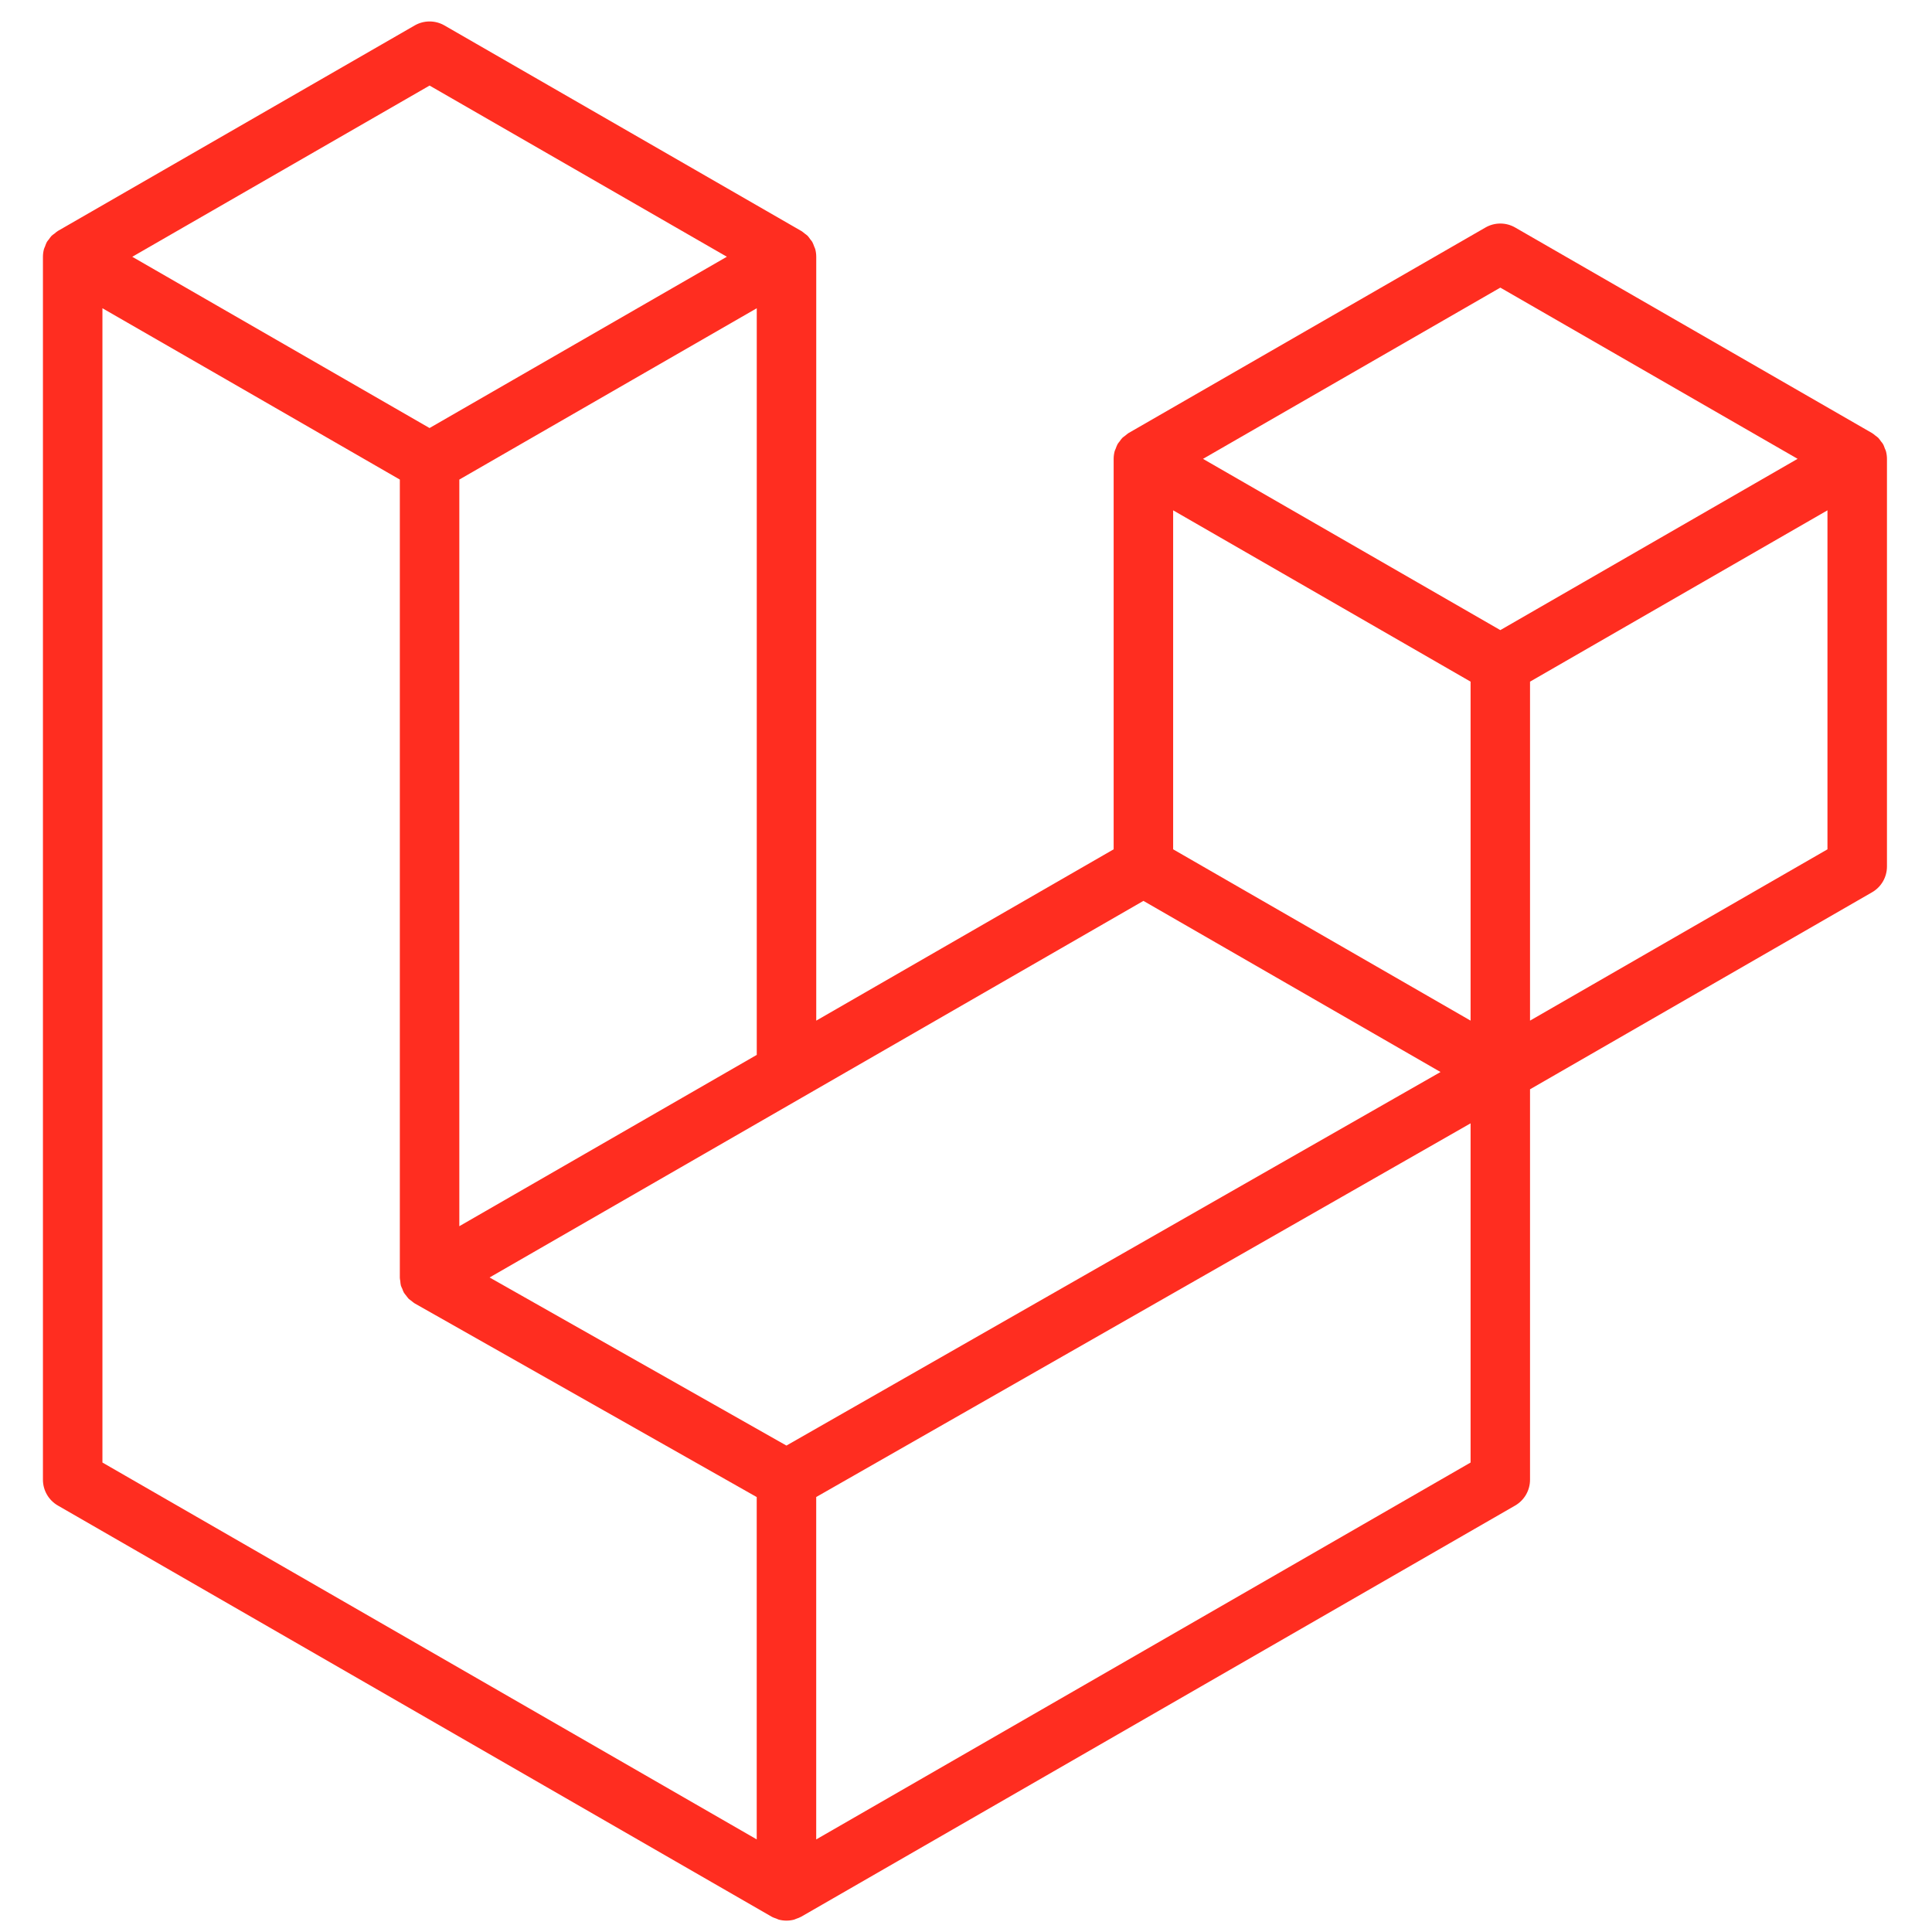
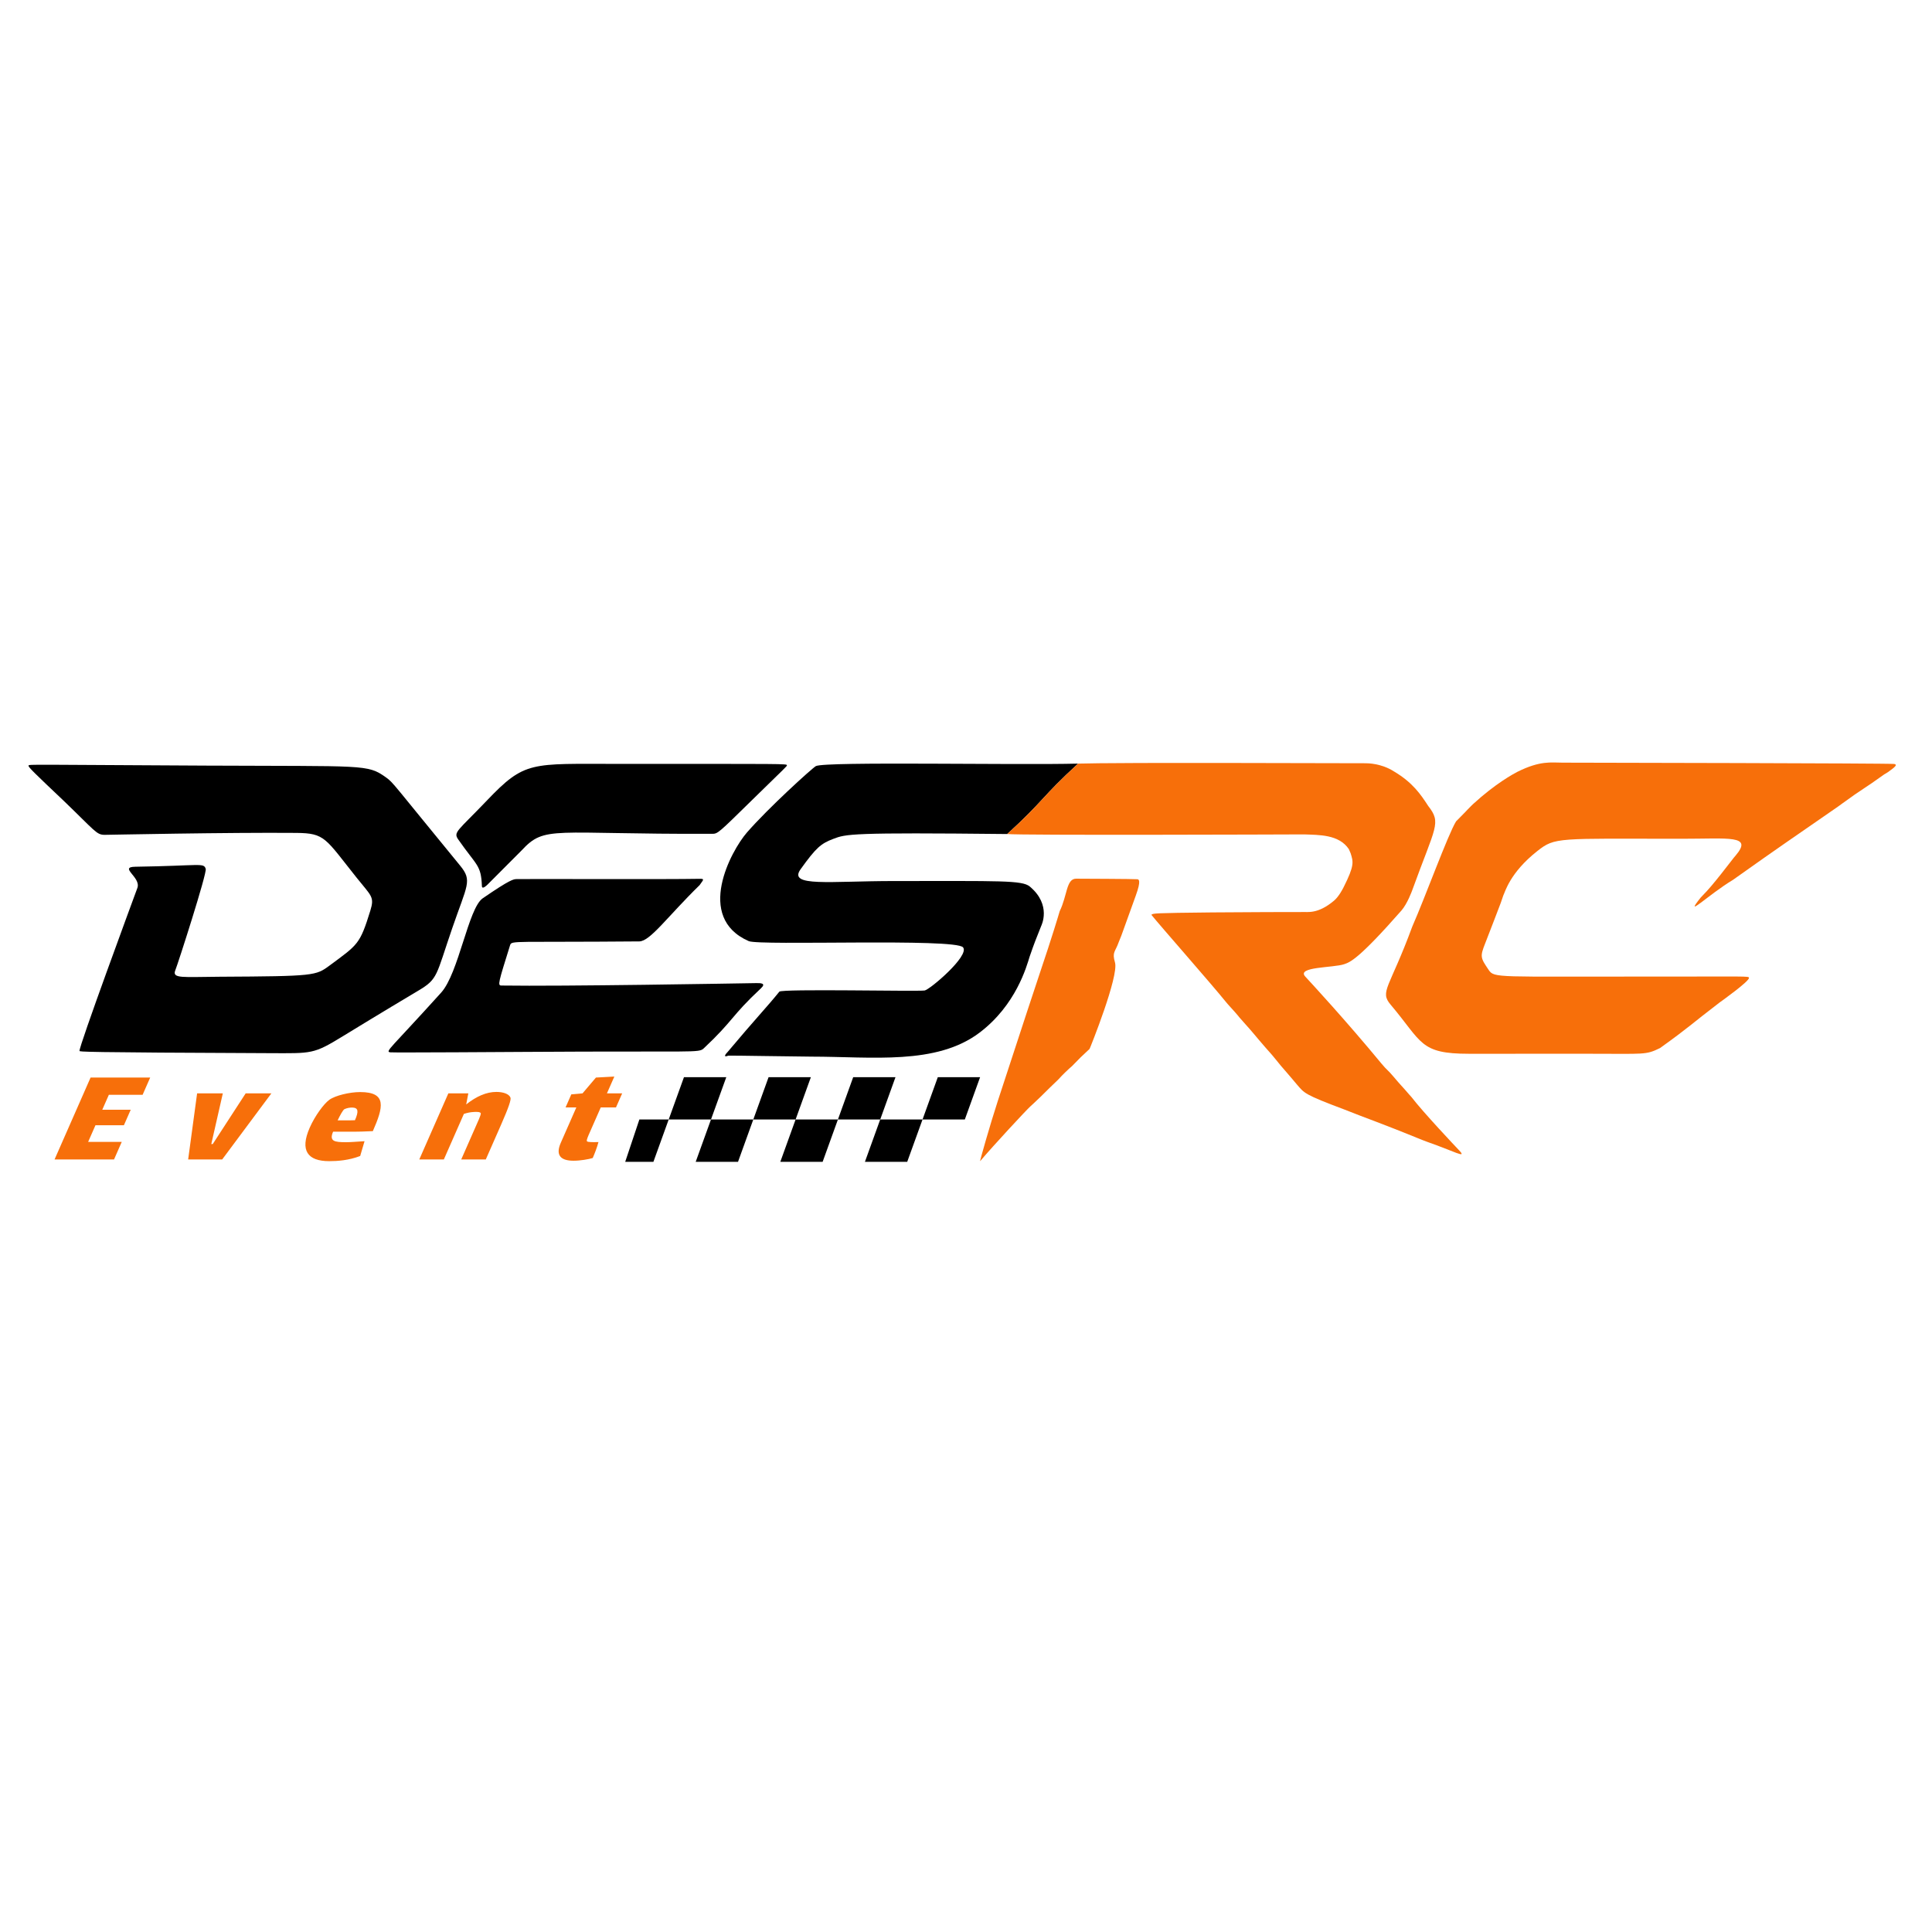
- <svg xmlns="http://www.w3.org/2000/svg" width="166" height="166" viewBox="0 0 166 166" fill="none">
-   <path fill-rule="evenodd" clip-rule="evenodd" d="M162.041 38.759C162.099 38.977 162.129 39.201 162.13 39.426V74.452C162.13 74.902 162.011 75.344 161.786 75.733C161.561 76.122 161.237 76.444 160.847 76.668L131.462 93.594V127.141C131.462 128.054 130.977 128.897 130.186 129.357L68.847 164.683C68.707 164.763 68.554 164.814 68.401 164.868C68.343 164.887 68.289 164.922 68.228 164.938C67.8 165.051 67.349 165.051 66.92 164.938C66.85 164.919 66.786 164.881 66.719 164.855C66.579 164.804 66.432 164.76 66.298 164.683L4.972 129.357C4.583 129.133 4.259 128.81 4.034 128.421C3.808 128.032 3.69 127.591 3.689 127.141L3.689 22.063C3.689 21.834 3.721 21.61 3.779 21.393C3.798 21.32 3.843 21.253 3.868 21.179C3.916 21.045 3.961 20.908 4.031 20.783C4.079 20.7 4.149 20.633 4.206 20.557C4.28 20.454 4.347 20.349 4.433 20.26C4.506 20.186 4.602 20.132 4.685 20.068C4.778 19.992 4.861 19.909 4.966 19.848L35.633 2.185C36.022 1.961 36.462 1.844 36.91 1.844C37.358 1.844 37.798 1.961 38.186 2.185L68.851 19.848H68.857C68.959 19.912 69.045 19.992 69.138 20.065C69.221 20.129 69.313 20.186 69.387 20.257C69.476 20.349 69.54 20.454 69.616 20.557C69.671 20.633 69.744 20.7 69.789 20.783C69.862 20.911 69.904 21.045 69.955 21.179C69.98 21.253 70.025 21.32 70.044 21.396C70.103 21.614 70.133 21.838 70.133 22.063V87.694L95.686 72.974V39.423C95.686 39.2 95.718 38.973 95.775 38.759C95.798 38.683 95.839 38.615 95.865 38.542C95.916 38.408 95.96 38.271 96.031 38.146C96.079 38.063 96.149 37.996 96.203 37.92C96.279 37.818 96.343 37.712 96.433 37.623C96.506 37.549 96.599 37.495 96.681 37.431C96.777 37.355 96.86 37.272 96.962 37.211L127.633 19.548C128.021 19.324 128.461 19.206 128.91 19.206C129.358 19.206 129.798 19.324 130.186 19.548L160.85 37.211C160.959 37.275 161.042 37.355 161.137 37.428C161.217 37.492 161.31 37.549 161.383 37.62C161.473 37.712 161.536 37.818 161.613 37.92C161.67 37.996 161.741 38.063 161.785 38.146C161.859 38.271 161.9 38.408 161.951 38.542C161.98 38.615 162.021 38.683 162.041 38.759ZM157.018 72.974V43.848L146.287 50.028L131.462 58.568V87.694L157.021 72.974H157.018ZM126.354 125.663V96.518L111.771 104.85L70.13 128.626V158.046L126.354 125.663ZM8.801 26.485V125.663L65.018 158.043V128.629L35.649 112L35.64 111.994L35.627 111.988C35.528 111.93 35.445 111.847 35.353 111.777C35.273 111.713 35.18 111.662 35.11 111.592L35.104 111.582C35.021 111.502 34.963 111.403 34.893 111.314C34.829 111.228 34.753 111.154 34.702 111.065L34.699 111.055C34.641 110.96 34.606 110.845 34.565 110.736C34.523 110.64 34.469 110.551 34.443 110.449C34.411 110.328 34.405 110.197 34.392 110.072C34.379 109.976 34.354 109.881 34.354 109.785V109.778V41.205L19.532 32.662L8.801 26.485ZM36.913 7.35L11.364 22.063L36.907 36.777L62.453 22.06L36.907 7.35H36.913ZM50.2 99.174L65.022 90.637V26.485L54.291 32.665L39.466 41.205V105.357L50.2 99.174ZM128.91 24.713L103.363 39.426L128.91 54.14L154.453 39.423L128.91 24.713ZM126.354 58.568L111.529 50.028L100.798 43.848V72.974L115.619 81.511L126.354 87.694V58.568ZM67.571 124.205L105.042 102.803L123.772 92.109L98.245 77.405L68.854 94.334L42.066 109.762L67.571 124.205Z" fill="#FF2D20" />
+ <svg xmlns="http://www.w3.org/2000/svg" width="100%" height="100%" viewBox="0 0 125 125" version="1.1" xml:space="preserve" style="fill-rule:evenodd;clip-rule:evenodd;stroke-linejoin:round;stroke-miterlimit:2;">
+   <g transform="matrix(0.75,0,0,0.75,-871.1979,0)">
+     <g id="Artboard4" transform="matrix(0.166,0,0,0.415,987.2971,0)">
+       <rect x="1050" y="0" width="1000" height="400" style="fill:none;" />
+       <g transform="matrix(1,0,0,1,14.80196,9.605581)">
+         <g transform="matrix(0.995707,0,0,0.398283,1046.312,147.6854)">
+           <path d="M22.029,22.974C7.218,8.932 3.328,5.256 3.732,4.631C4.183,3.931 4.423,4.204 96.499,4.663C179.569,5.078 180.503,3.849 190.276,10.805C194.2,13.597 193.831,14.016 229.014,56.895C235.472,64.766 232.666,66.825 224.84,89.609C216.339,114.36 217.509,115.958 207.245,122.063C188.285,133.341 170.898,143.991 167.751,145.919C152.411,155.315 151.803,154.828 129.499,154.741C30.602,154.355 30.457,153.983 30.343,153.577C29.833,151.757 58.04,75.287 60.539,68.512C62.608,62.902 50.561,57.574 59.498,57.443C93.622,56.943 95.144,55.204 96.209,58.564C96.923,60.817 81.643,108.311 80.35,111.435C78.472,115.972 84.244,114.957 103.502,114.854C153.046,114.589 153.646,114.328 160.875,108.982C175.73,97.998 176.657,97.967 182.112,80.385C184.384,73.058 182.669,72.809 174.957,63.14C158.503,42.511 158.554,39.916 143.5,39.788C107.538,39.481 45.553,40.786 43.503,40.792C39.155,40.806 38.602,38.894 22.029,22.974Z" style="fill-opacity:1;" />
+         </g>
+         <g transform="matrix(0.995707,0,0,0.398283,1046.312,147.6854)">
+           <path d="M780.701,7.949C792.743,1.936 798.309,3.11 804.5,3.121C818.332,3.146 974.663,3.421 977.398,3.804C980.201,4.195 975.573,6.904 974.272,8.015C973.602,8.421 972.932,8.827 972.263,9.232C961.464,17.025 961.184,16.508 950.424,24.383C949.672,24.93 948.921,25.477 948.169,26.024C920.66,45.109 920.628,44.909 893.35,64.264C880.454,72.01 867.072,85.284 876.493,73.494L877.459,72.475C882.823,67.186 891.94,54.941 893.752,52.713C894.664,51.637 894.591,51.723 894.664,51.637C903.941,40.737 891.244,42.864 866.5,42.843C801.514,42.788 800.476,41.96 791.271,49.198C776.797,60.579 774.344,70.74 773.427,72.466L772.09,76.362C771.45,78.043 766.129,92.02 764.018,97.339C761.189,104.465 761.541,104.945 765.794,111.287C768.722,115.652 770.058,114.684 849.499,114.766C900.879,114.819 901.688,114.397 901.665,115.479C901.627,117.368 887.631,127.361 886.33,128.29C870.752,140.199 871.174,140.633 855.257,152.068C847.697,155.775 847.437,155.035 818.5,155.05C797.5,155.053 776.5,155.056 755.499,155.059C729.685,155.069 731.243,149.066 714.614,129.407C708.752,122.478 714.071,120.92 725.931,88.665C732.799,73.082 744.37,41.08 748.766,33.784C754.323,28.249 754.211,28.178 754.696,27.703C755.733,26.687 755.67,26.719 756.671,25.706L757.715,24.689C769.394,13.979 778.693,9.019 780.701,7.949Z" style="fill:rgb(247,111,10);fill-opacity:1;" />
+         </g>
+         <g transform="matrix(0.995707,0,0,0.398283,1046.312,147.6854)">
+           <path d="M551.52,3.617C532.232,21.259 533.832,22.78 514.516,40.372C432.607,39.51 430.448,40.336 423.656,42.936C417.289,45.373 414.807,47.425 406.694,58.731C399.924,68.166 421.833,64.905 455.5,64.905C510.596,64.905 522.327,64.436 526.297,67.764C537.851,77.449 532.312,88.168 532.234,88.413C529.115,96.353 529.036,96.224 526.216,104.37C524.636,109.516 519.112,129.609 500.122,144C477.547,161.109 444.035,156.57 412.365,156.552C406.191,156.549 369.377,155.911 369.046,156.031C365.394,157.353 368.404,154.356 368.5,154.241C383.128,136.804 389.232,130.545 395.587,122.649C396.869,121.056 466.924,122.612 471.403,122.034C474.032,121.695 495.029,103.87 491.477,99.518C487.495,94.637 385.334,98.768 379.602,96.257C351.42,83.908 370.46,49.041 378.629,39.63C389.829,26.73 412.973,5.747 414.685,4.908C419.789,2.404 519.81,4.484 551.52,3.617Z" style="fill-opacity:1;" />
+         </g>
+         <g transform="matrix(0.995707,0,0,0.398283,1046.312,147.6854)">
+           <path d="M551.52,3.617C563.516,3.361 576.692,3.08 701.5,3.429C702.739,3.433 709.727,3.452 716.385,7.702C726.174,13.519 730.32,19.676 734.233,25.699C741.254,34.685 738.073,36.153 726.035,69.369C725.698,70.299 723.377,76.706 720.27,80.302C697.977,105.683 693.537,107.222 690.445,108.293C684.738,110.27 665.245,109.547 670.107,114.8C673.386,118.343 691.236,137.631 709.866,160.197C712.775,163.72 713.085,163.35 716.04,166.89C720.186,171.819 720.274,171.602 724.481,176.515L725.438,177.566C731.753,185.779 748.383,203.352 750.446,205.532C754.708,210.035 747.788,205.938 733.771,201.047L731.578,200.216C708.722,190.895 701.501,188.581 690.614,184.202C669.445,176.258 669.659,175.635 665.819,171.218C663.223,168.232 663.378,168.212 660.769,165.27C654.825,158.567 655.246,158.331 649.244,151.724C643.38,144.991 643.631,144.912 637.686,138.335L635.815,136.213C635.312,135.676 635.501,135.569 629.758,129.301L628.809,128.183C620.771,118.228 594.144,88.014 589.779,82.551C590.527,81.743 590.671,81.605 621.497,81.283C638.346,81.107 664.73,81.085 668.49,81.082C671.217,80.898 676.523,82.369 685.125,75.12C687.625,73.013 689.722,68.869 690.026,68.268C695.922,56.616 695.113,54.853 693.765,50.435L692.817,48.244C687.591,40.493 677.144,40.888 669.497,40.563C657.098,40.609 521.776,41.113 514.516,40.372C533.832,22.78 532.232,21.259 551.52,3.617ZM581.611,72.541C580.999,74.203 581.044,74.186 574.099,93.369C574.003,93.634 574.002,93.611 572.785,96.627C570.899,102.038 569.145,101.874 570.771,107.406C572.869,114.543 557.857,151.861 557.513,152.514L556.486,153.488C552.774,156.885 552.926,156.851 549.419,160.403L548.42,161.432C546.666,162.899 543.251,166.151 541.347,168.319L540.313,169.332C536.757,172.761 536.79,172.695 533.261,176.205L532.208,177.252C528.958,180.407 527.021,182.148 526.559,182.563C524.584,184.338 507.603,202.576 500.383,211.109C500.066,211.484 505.428,192.505 509.651,179.552C521.356,143.652 531.32,113.554 531.679,112.556C538.067,93.645 541.162,83.186 541.923,80.613C545.91,72.483 545.295,63.657 550.501,63.677C553.057,63.687 580.682,63.794 582.451,63.966C583.137,64.032 584.574,64.39 581.611,72.541Z" style="fill:rgb(247,111,10);fill-opacity:1;" />
+         </g>
+         <g transform="matrix(0.995707,0,0,0.398283,1046.312,147.6854)">
+           <path d="M354.005,67.014C337.218,83.418 328.203,96.361 322.5,96.411C257.102,96.977 255.864,95.828 255.077,98.349C248.942,117.988 248.478,119.414 250.507,119.445C282.574,119.932 372.859,118.363 383.497,118.178C385.888,118.136 388.86,118.211 385.993,120.891C370.197,135.655 371.996,137.308 356.195,152.182C353.412,154.801 352.72,153.495 263.498,154.076C257.824,154.113 194.451,154.525 192.574,154.305C189.57,153.951 192.731,152.354 219.091,123.133C228.272,112.956 233.249,79.091 240.773,73.919C255.26,63.962 256.887,63.927 258.517,63.891C265.334,63.743 335.041,64.099 354.469,63.737C356.955,63.691 355.333,64.941 354.005,67.014ZM261,49.001C244.597,65.423 244.604,65.398 244.029,66.02C243.813,66.254 240.437,69.906 240.351,67.54C239.945,56.357 237.604,57.02 227.97,43.155C225.322,39.345 227.686,38.863 242.93,22.911C262.861,2.054 265.585,3.764 311.5,3.764C398.971,3.764 399.519,3.659 399.539,4.496C399.552,5.071 399.344,4.998 381.499,22.499C363.67,39.982 363.476,40.251 360.501,40.262C276.402,40.573 273.441,35.61 261,49.001Z" style="fill-opacity:1;" />
+         </g>
+         <g transform="matrix(4.665728,0,-2.052139,1.866291,519.7984,-200.7546)">
+           <path d="M218.391,231.562L225.015,231.562L225.015,229.61L221.271,229.61L221.271,227.754L224.439,227.754L224.439,226.026L221.271,226.026L221.271,224.362L225.031,224.362L225.031,222.442L218.391,222.442L218.391,231.562Z" style="fill:rgb(247,111,10);fill-rule:nonzero;" />
+           <path d="M235.255,229.85L235.095,229.85L233.895,224.202L231.031,224.202L233.271,231.562L237.063,231.562L239.303,224.202L236.439,224.202L235.255,229.85Z" style="fill:rgb(247,111,10);fill-rule:nonzero;" />
+           <path d="M250.007,229.642C248.727,229.642 248.071,229.546 248.055,228.474L250.327,228.474C250.631,228.474 251.639,228.458 252.455,228.41C252.455,225.738 252.135,224.058 249.127,224.058C247.959,224.058 246.519,224.442 246.071,224.922C245.655,225.37 245.255,226.714 245.255,228.026C245.255,230.57 246.663,231.754 249.063,231.754C249.943,231.754 251.207,231.674 252.263,231.178L252.023,229.53C251.063,229.594 250.487,229.642 250.007,229.642ZM248.215,225.962C248.439,225.834 248.743,225.77 249.063,225.786C249.703,225.818 249.927,226.234 249.927,227.194C249.591,227.21 249.191,227.21 248.839,227.21L248.007,227.21C248.023,226.682 248.087,226.042 248.215,225.962Z" style="fill:rgb(247,111,10);fill-rule:nonzero;" />
+           <path d="M266.135,224.666C265.783,224.25 265.015,224.042 264.295,224.042C263.191,224.042 262.295,224.522 261.543,225.434L261.239,224.202L259.015,224.202L259.015,231.562L261.751,231.562L261.751,226.49C262.039,226.378 262.375,226.298 262.679,226.282C263.031,226.25 263.479,226.25 263.607,226.426C263.655,226.506 263.687,226.778 263.687,227.066L263.687,231.562L266.423,231.562L266.423,227.69C266.423,225.722 266.327,224.89 266.135,224.666Z" style="fill:rgb(247,111,10);fill-rule:nonzero;" />
+           <path d="M276.679,225.77L278.375,225.77L278.375,224.202L276.679,224.202L276.679,222.33L274.679,222.442L273.959,224.202L272.759,224.314L272.759,225.77L273.959,225.77L273.959,229.706C273.959,231.098 274.823,231.706 276.263,231.706C276.999,231.706 277.879,231.546 278.263,231.402C278.263,230.986 278.231,230.218 278.119,229.626C277.591,229.642 276.919,229.658 276.791,229.53C276.663,229.402 276.679,228.89 276.679,228.538L276.679,225.77Z" style="fill:rgb(247,111,10);fill-rule:nonzero;" />
+         </g>
+         <g transform="matrix(14.89059,0,0,0.35775,-1629.474,193.0301)">
+           <path d="M201.754,108.651L200.77,108.651L201.264,84.07L202.287,84.07L201.754,108.651ZM202.82,59.488L204.297,59.488L203.763,84.07L202.287,84.07L202.82,59.488ZM205.773,59.488L207.249,59.488L206.716,84.07L205.24,84.07L205.773,59.488ZM208.726,59.488L210.202,59.488L209.669,84.07L208.193,84.07L208.726,59.488ZM211.679,59.488L213.155,59.488L212.622,84.07L211.146,84.07L211.679,59.488ZM210.612,108.651L209.136,108.651L209.669,84.07L211.146,84.07L210.612,108.651ZM207.66,108.651L206.183,108.651L206.716,84.07L208.193,84.07L207.66,108.651ZM204.707,108.651L203.23,108.651L203.763,84.07L205.24,84.07L204.707,108.651Z" style="fill-opacity:1;" />
+         </g>
+       </g>
+     </g>
+   </g>
</svg>
